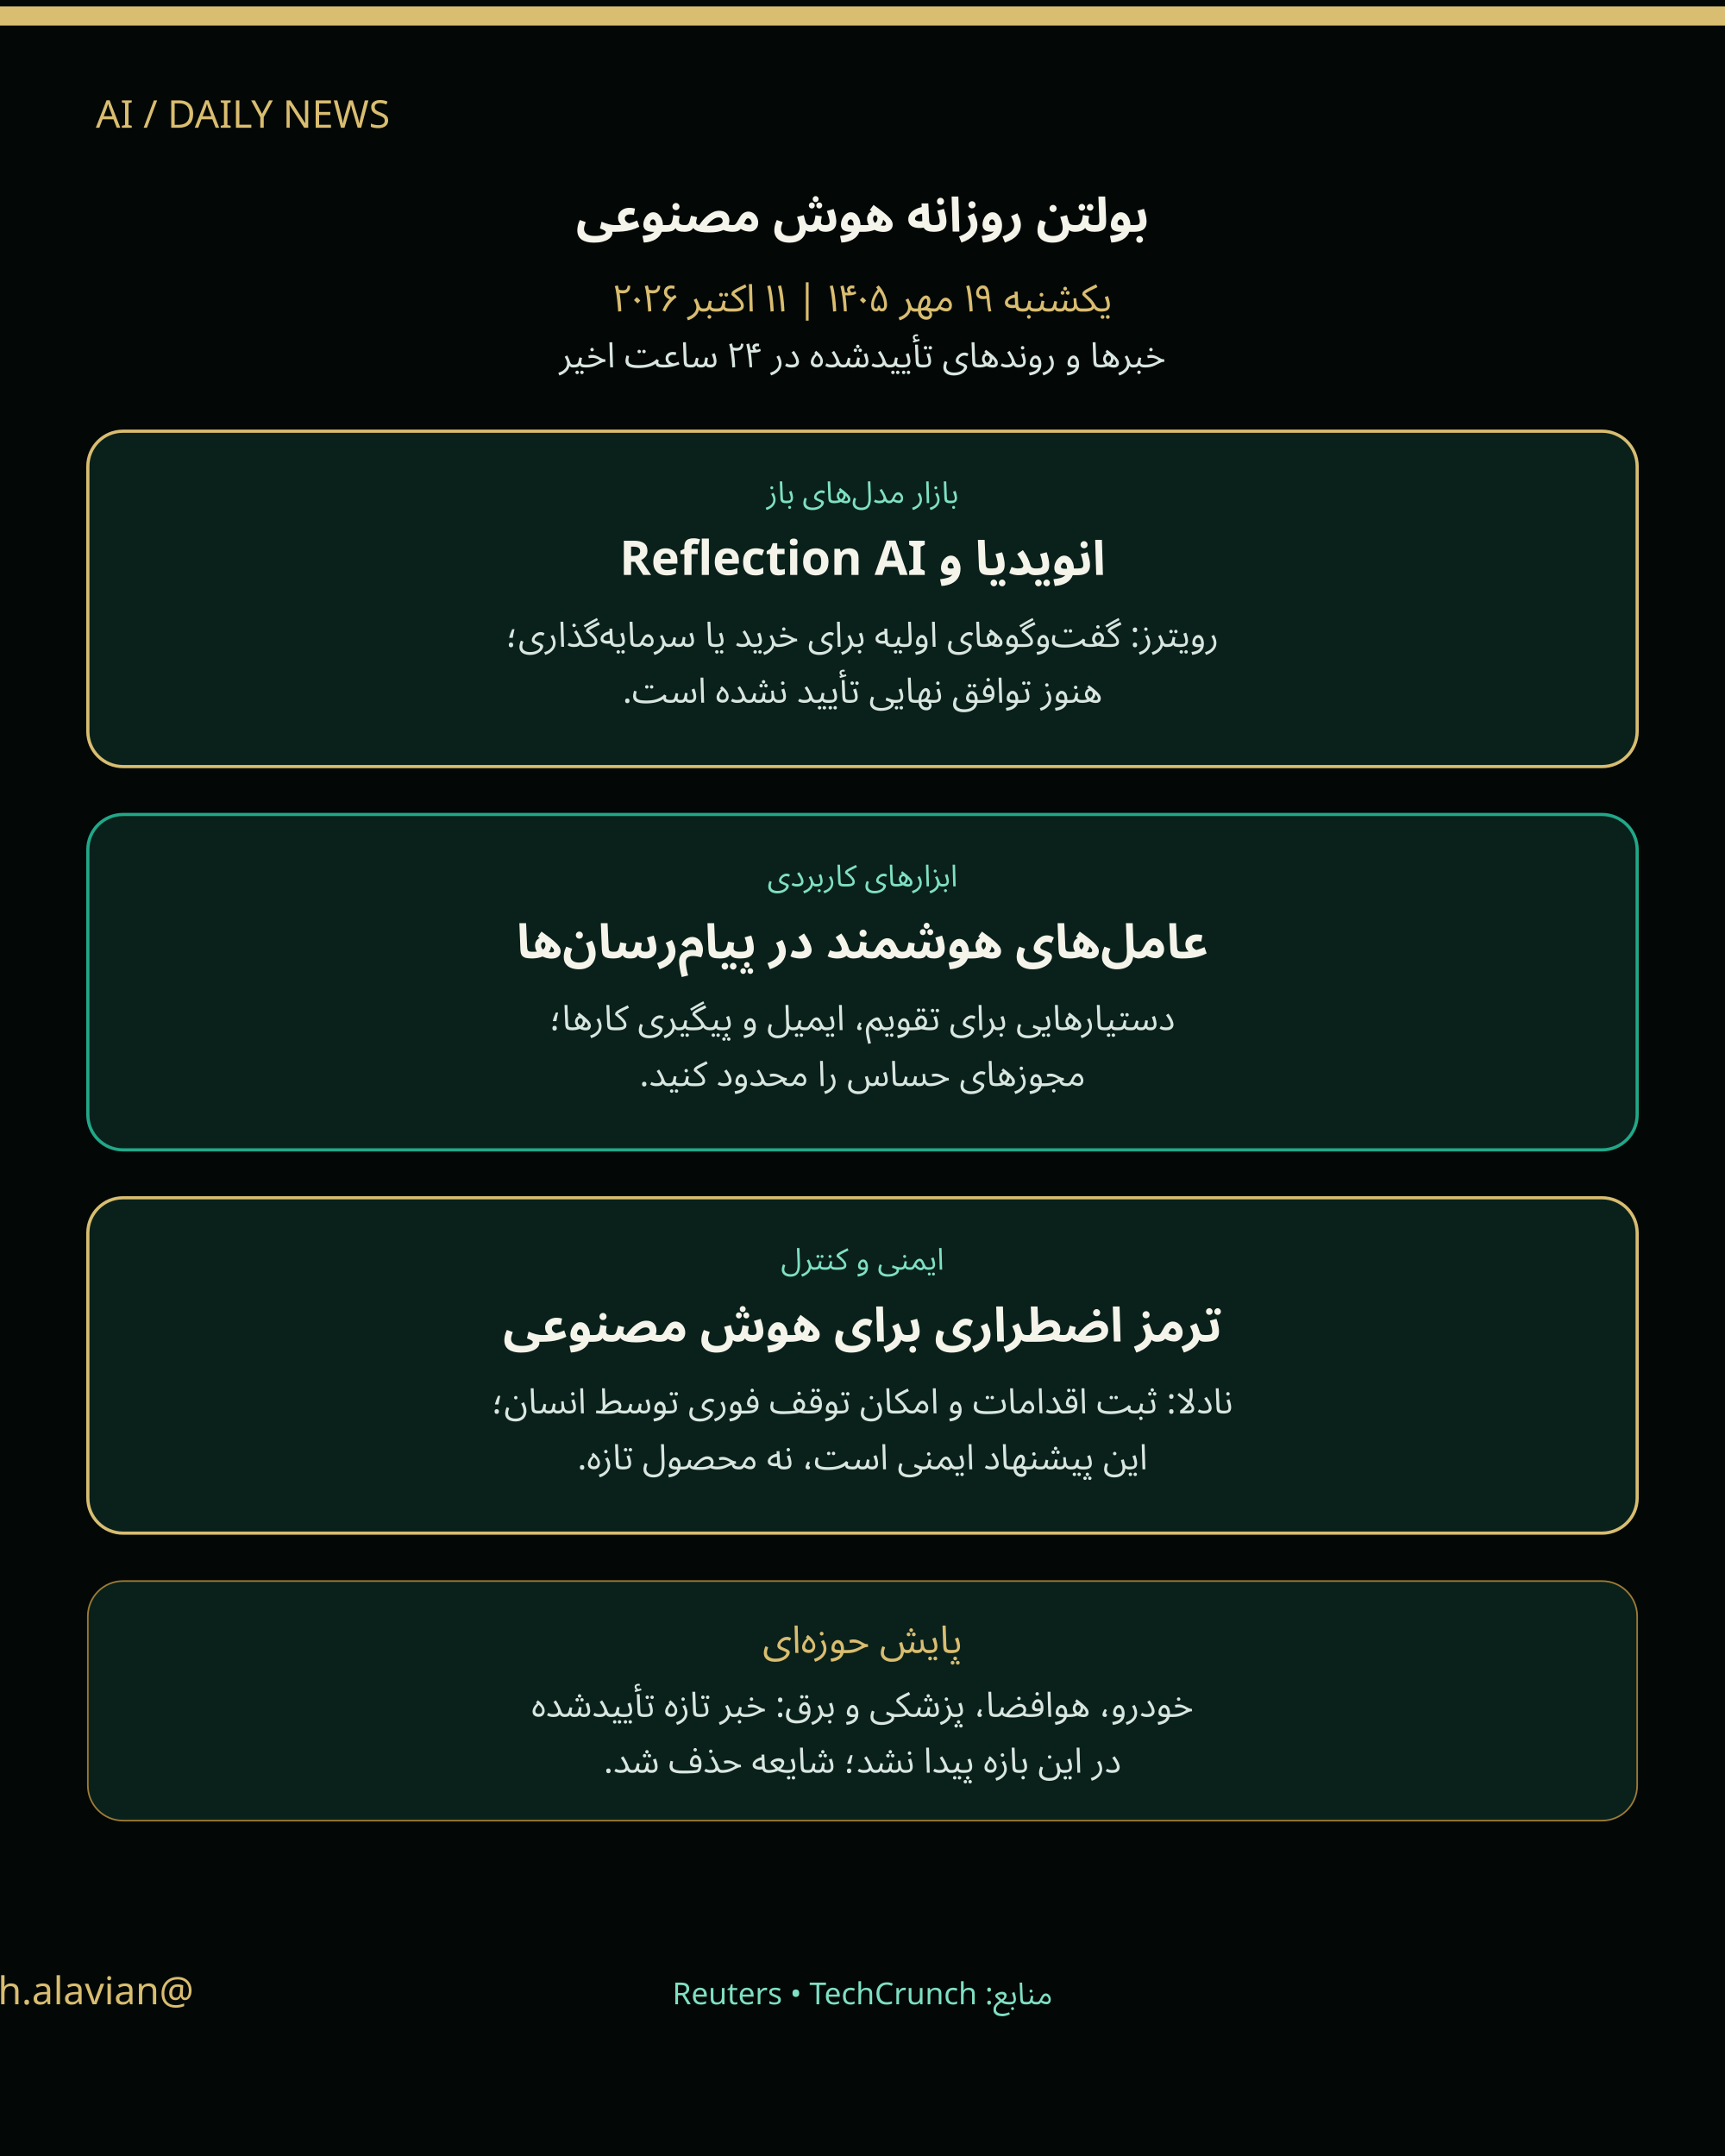
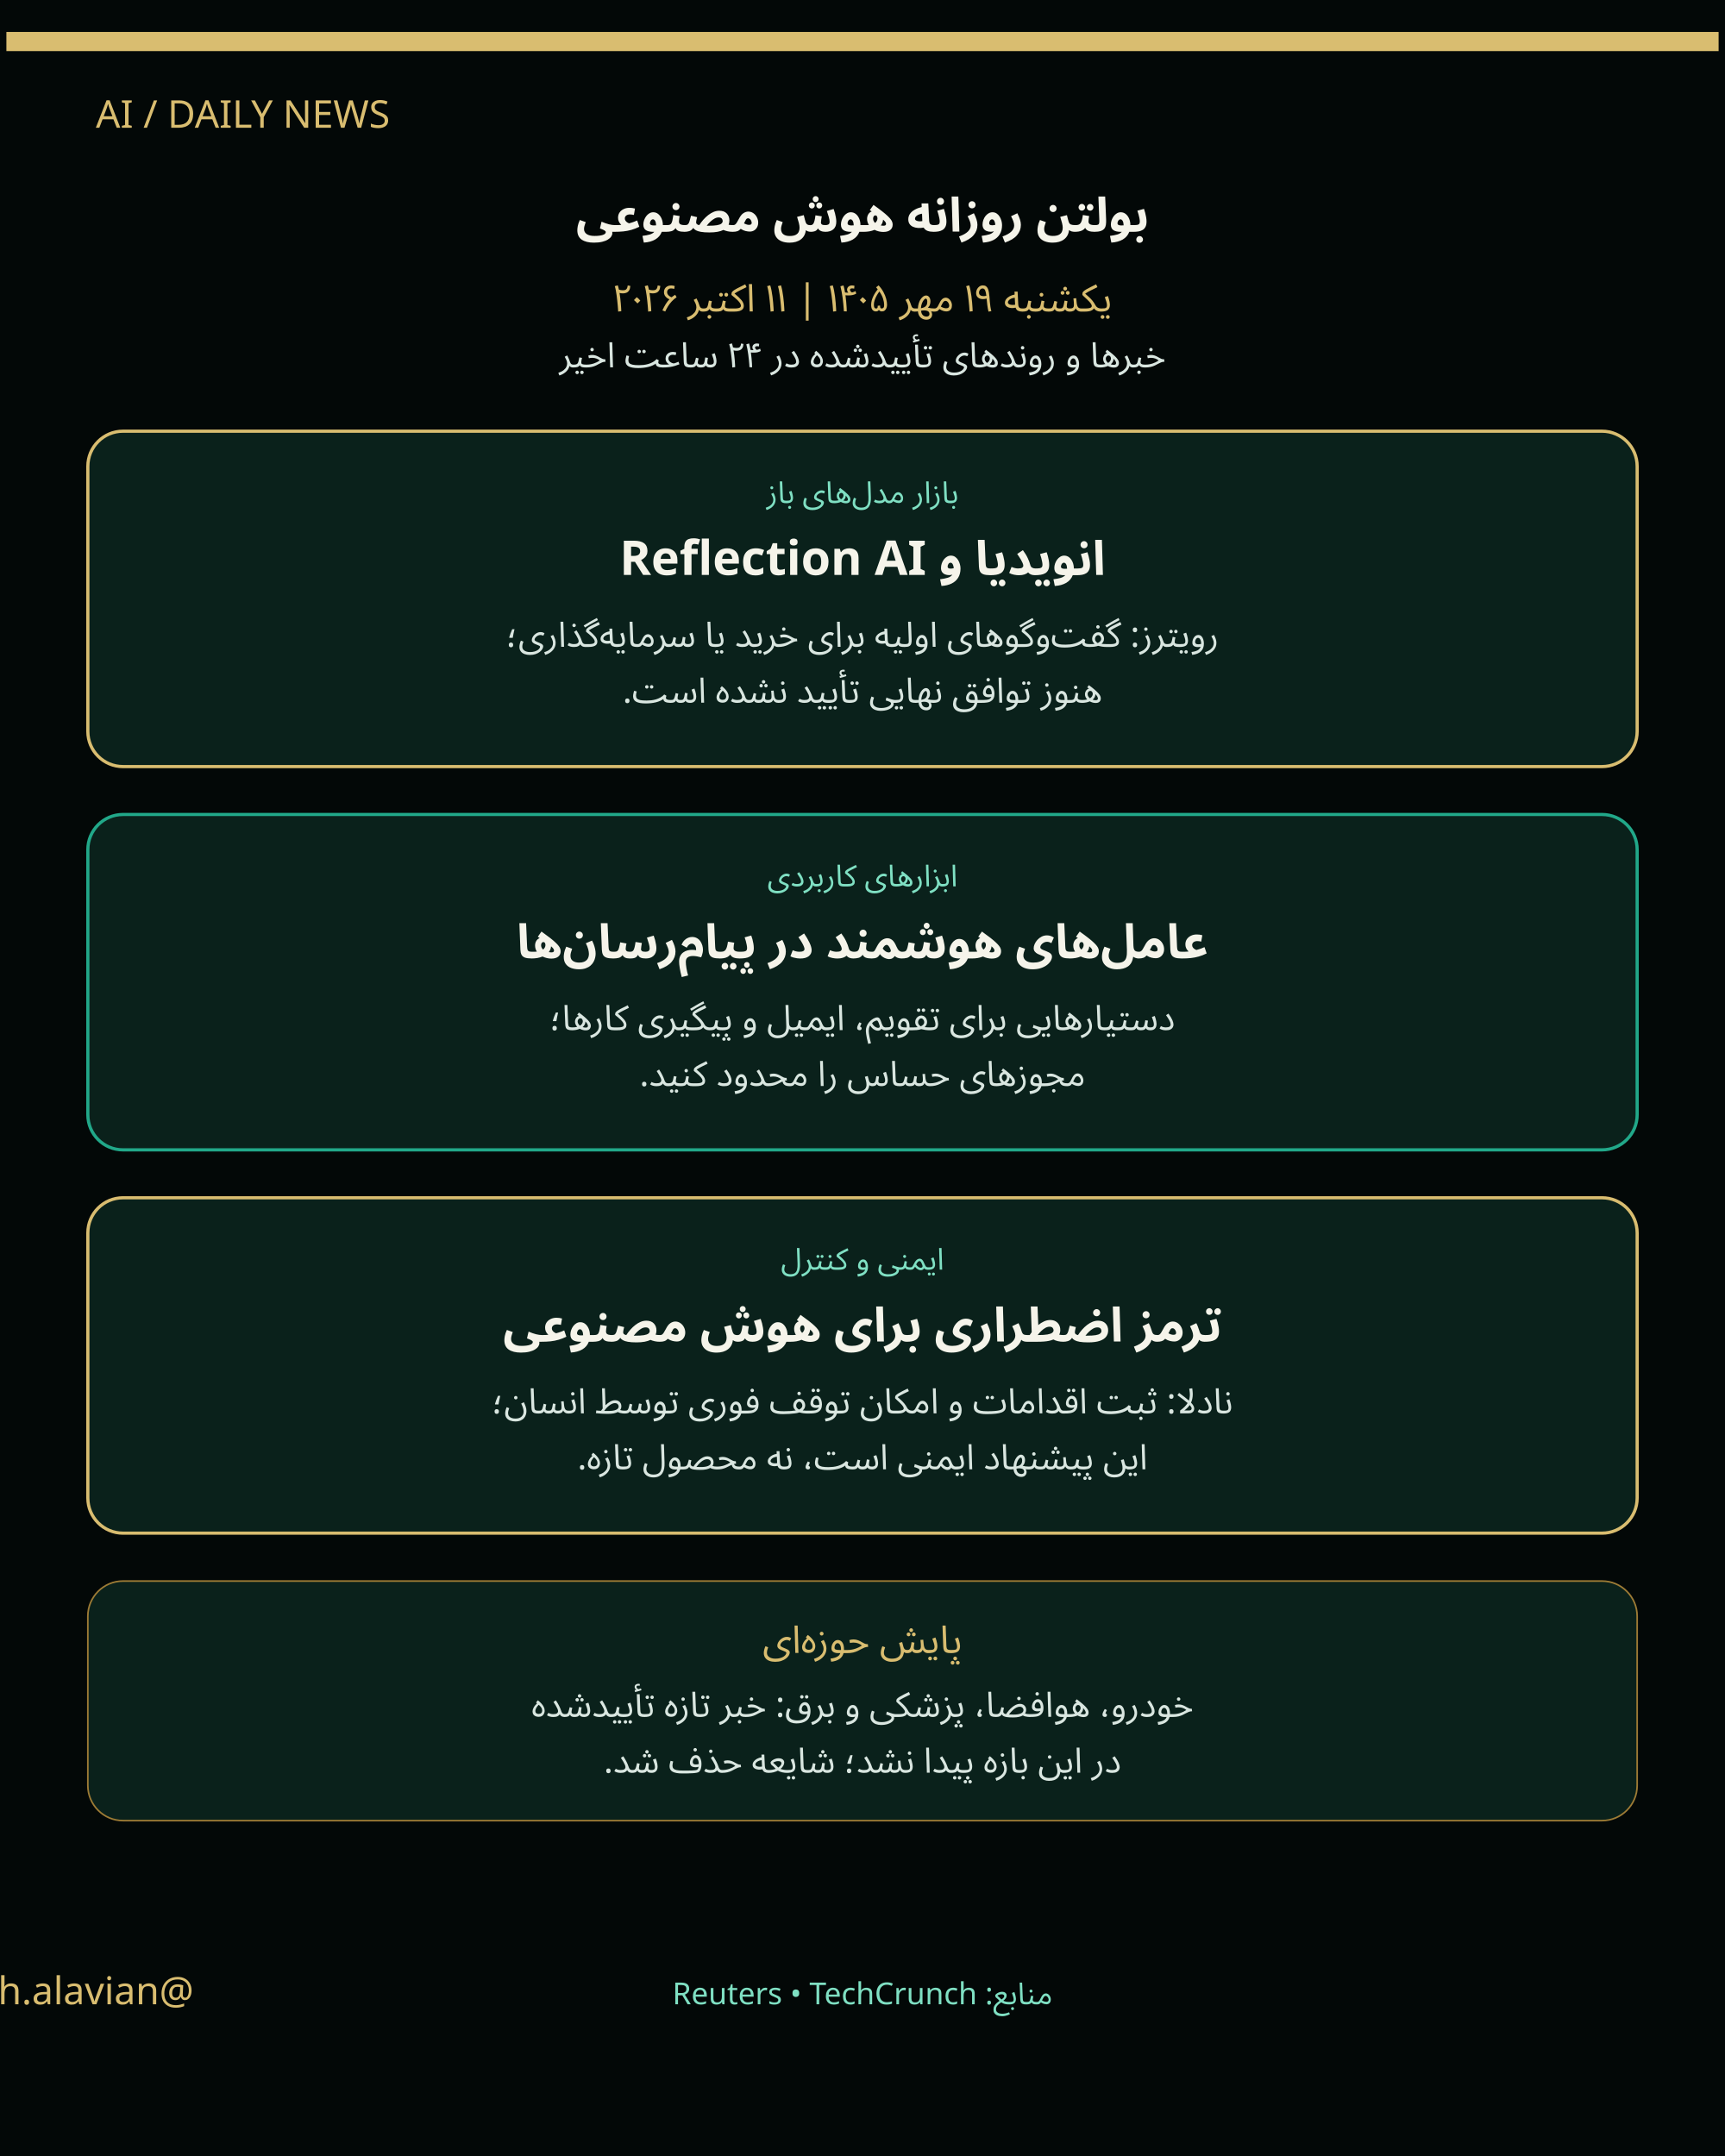
<svg xmlns="http://www.w3.org/2000/svg" width="1080" height="1350">
  <style>text{font-family:'Noto Sans Arabic',sans-serif;text-anchor:middle;direction:rtl}.t{fill:#f5f4ea;font-size:30px;font-weight:bold}.s{fill:#d9e6e0;font-size:22px}.g{fill:#d9bd70;font-size:24px}.c{fill:#7fe0c3;font-size:19px}</style>
  <rect width="1080" height="1350" fill="#030807" />
-   <rect x="0" y="4" width="1080" height="12" fill="#d9bd70" />
+   <rect x="4" y="20" width="1072" height="12" fill="#d9bd70" />
  <text class="g" x="60" y="80" style="direction:ltr;text-anchor:start">AI / DAILY NEWS</text>
  <text class="t" x="540" y="145">بولتن روزانه هوش مصنوعی</text>
  <text class="g" x="540" y="195">یکشنبه ۱۹ مهر ۱۴۰۵ | ۱۱ اکتبر ۲۰۲۶</text>
  <text class="s" x="540" y="230">خبرها و روندهای تأییدشده در ۲۴ ساعت اخیر</text>
  <rect x="55" y="270" width="970" height="210" rx="22" fill="#0a211b" stroke="#d9bd70" stroke-width="2" />
  <text class="c" x="540" y="315">بازار مدل‌های باز</text>
  <text class="t" x="540" y="360">انویدیا و Reflection AI</text>
  <text class="s" x="540" y="405">رویترز: گفت‌وگوهای اولیه برای خرید یا سرمایه‌گذاری؛</text>
  <text class="s" x="540" y="440">هنوز توافق نهایی تأیید نشده است.</text>
  <rect x="55" y="510" width="970" height="210" rx="22" fill="#0a211b" stroke="#21a889" stroke-width="2" />
  <text class="c" x="540" y="555">ابزارهای کاربردی</text>
  <text class="t" x="540" y="600">عامل‌های هوشمند در پیام‌رسان‌ها</text>
  <text class="s" x="540" y="645">دستیارهایی برای تقویم، ایمیل و پیگیری کارها؛</text>
  <text class="s" x="540" y="680">مجوزهای حساس را محدود کنید.</text>
  <rect x="55" y="750" width="970" height="210" rx="22" fill="#0a211b" stroke="#d9bd70" stroke-width="2" />
  <text class="c" x="540" y="795">ایمنی و کنترل</text>
  <text class="t" x="540" y="840">ترمز اضطراری برای هوش مصنوعی</text>
  <text class="s" x="540" y="885">نادلا: ثبت اقدامات و امکان توقف فوری توسط انسان؛</text>
  <text class="s" x="540" y="920">این پیشنهاد ایمنی است، نه محصول تازه.</text>
  <rect x="55" y="990" width="970" height="150" rx="22" fill="#0a211b" stroke="#9d7b35" />
  <text class="g" x="540" y="1035">پایش حوزه‌ای</text>
  <text class="s" x="540" y="1075">خودرو، هوافضا، پزشکی و برق: خبر تازه تأییدشده</text>
  <text class="s" x="540" y="1110">در این بازه پیدا نشد؛ شایعه حذف شد.</text>
  <text class="g" x="60" y="1255" direction="ltr" text-anchor="start">@h.alavian</text>
  <text class="c" x="540" y="1255">منابع: Reuters • TechCrunch</text>
</svg>
